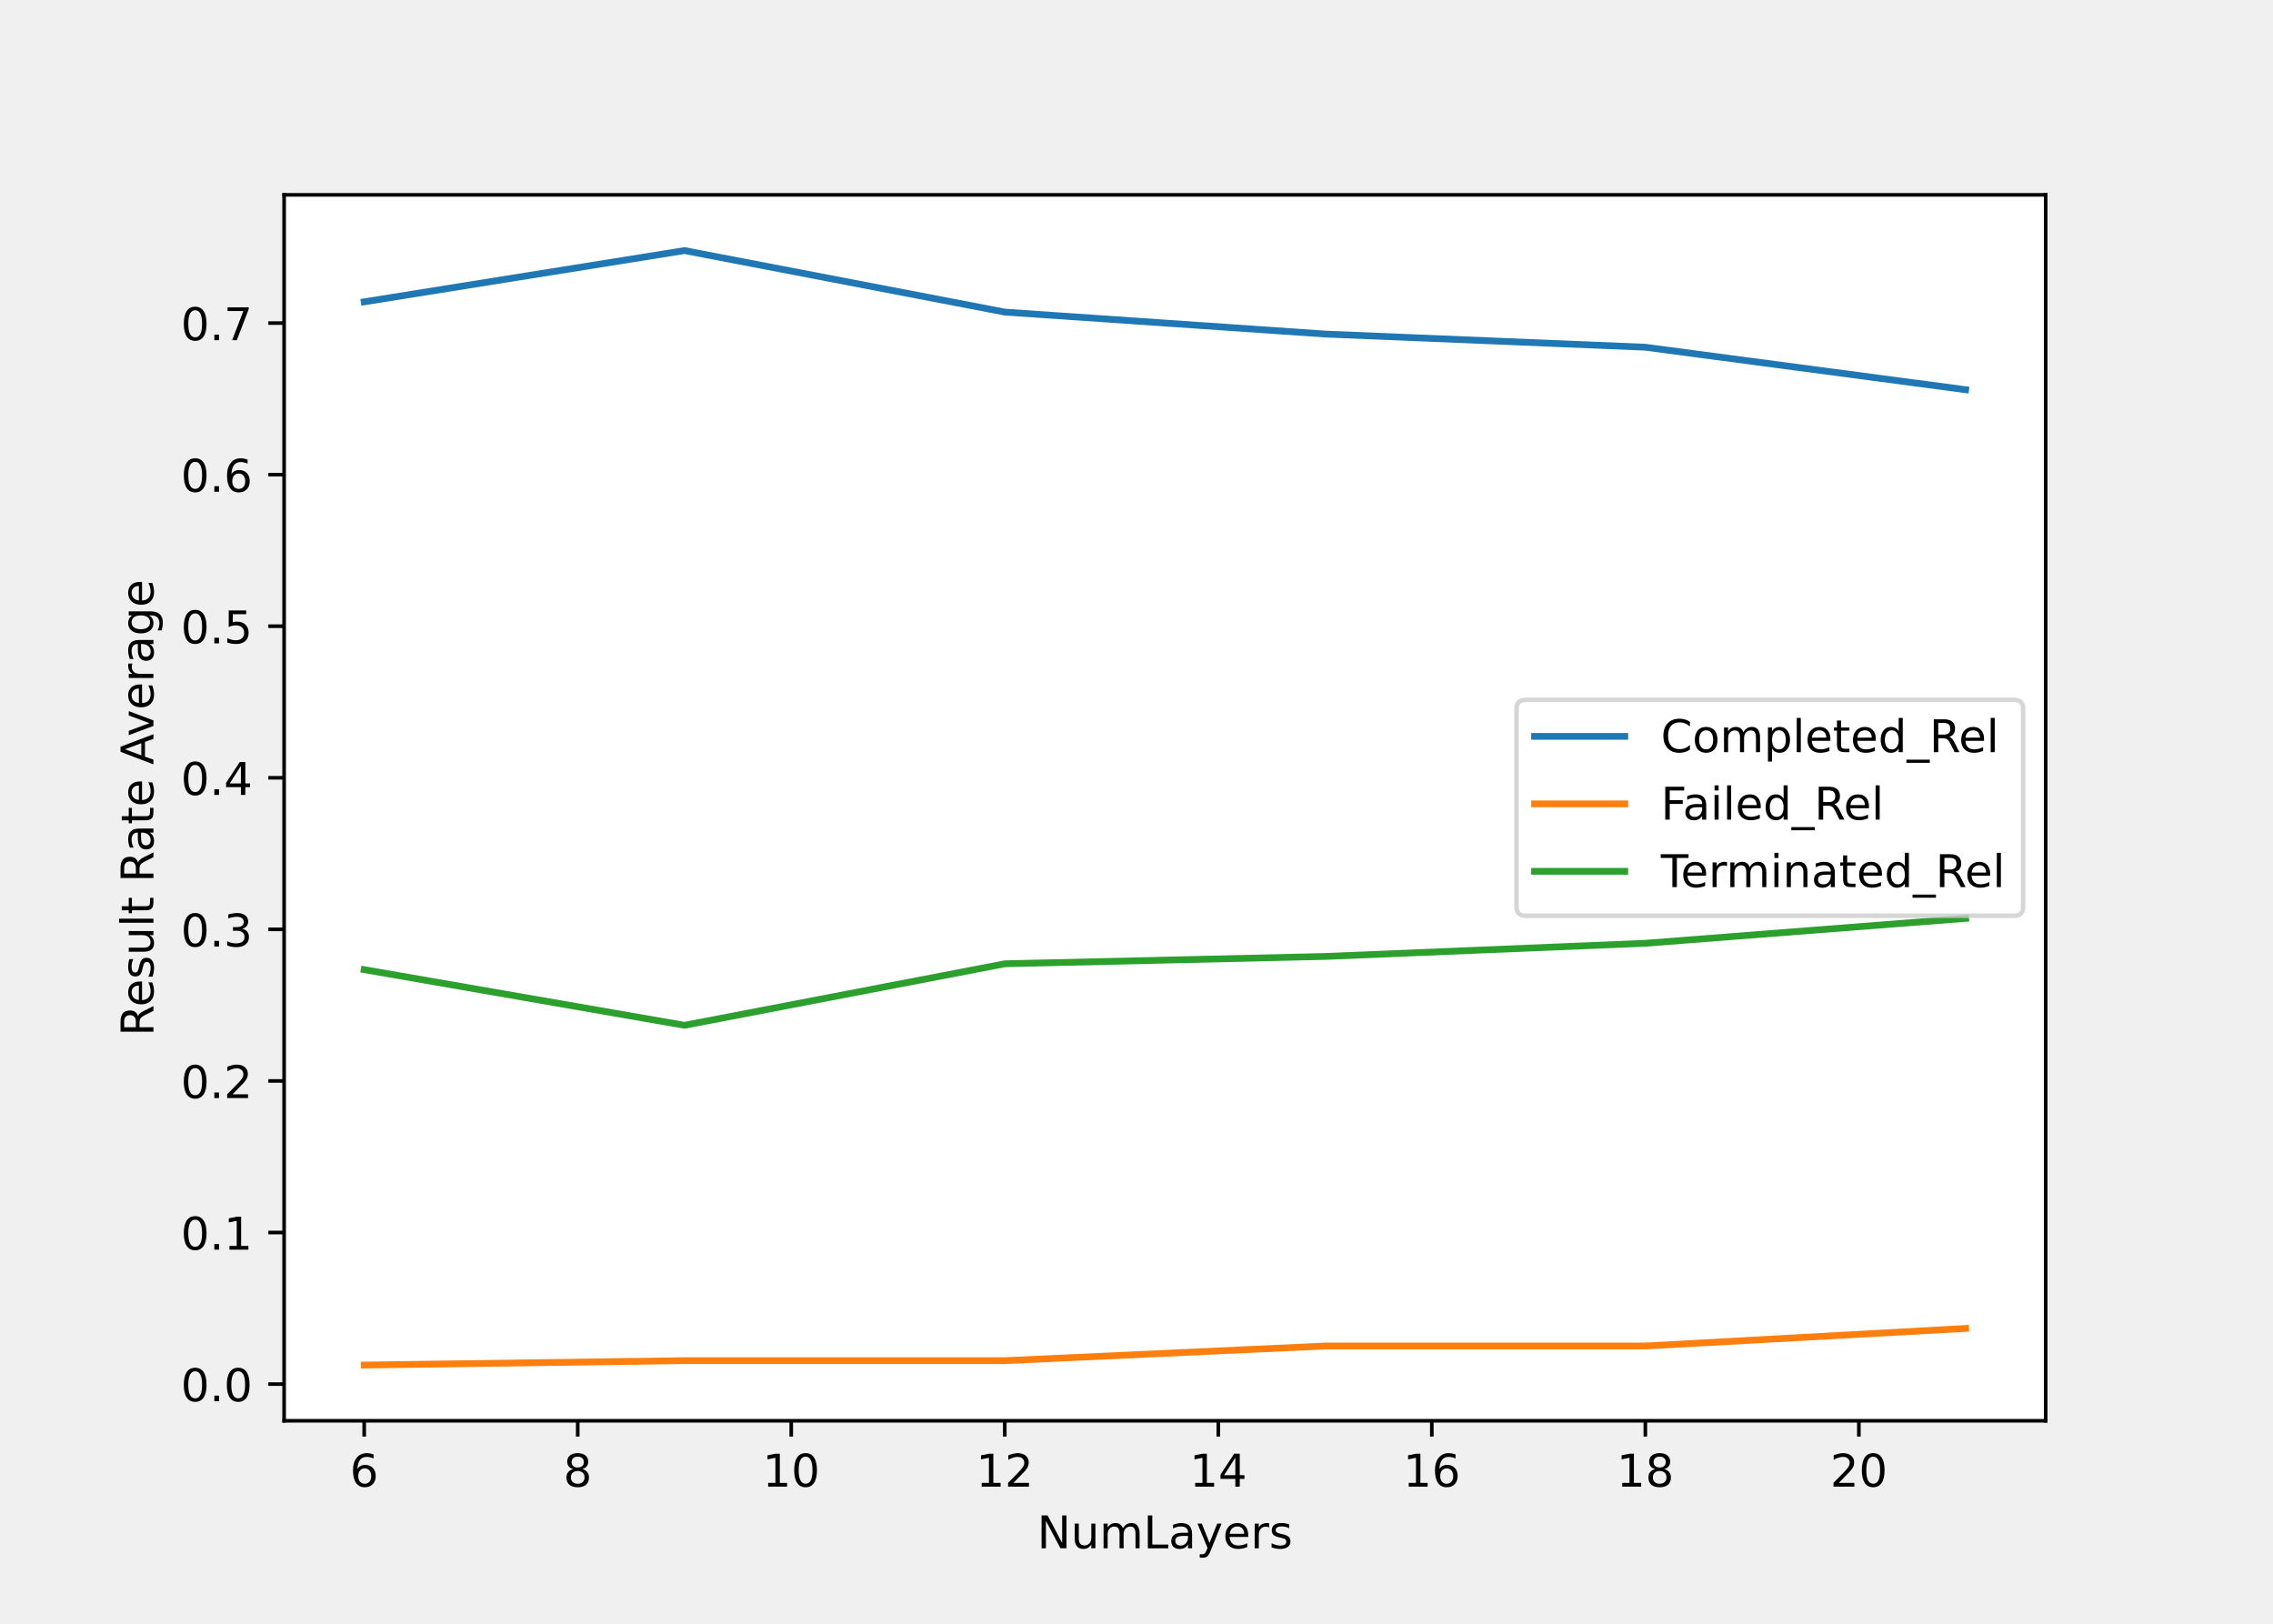
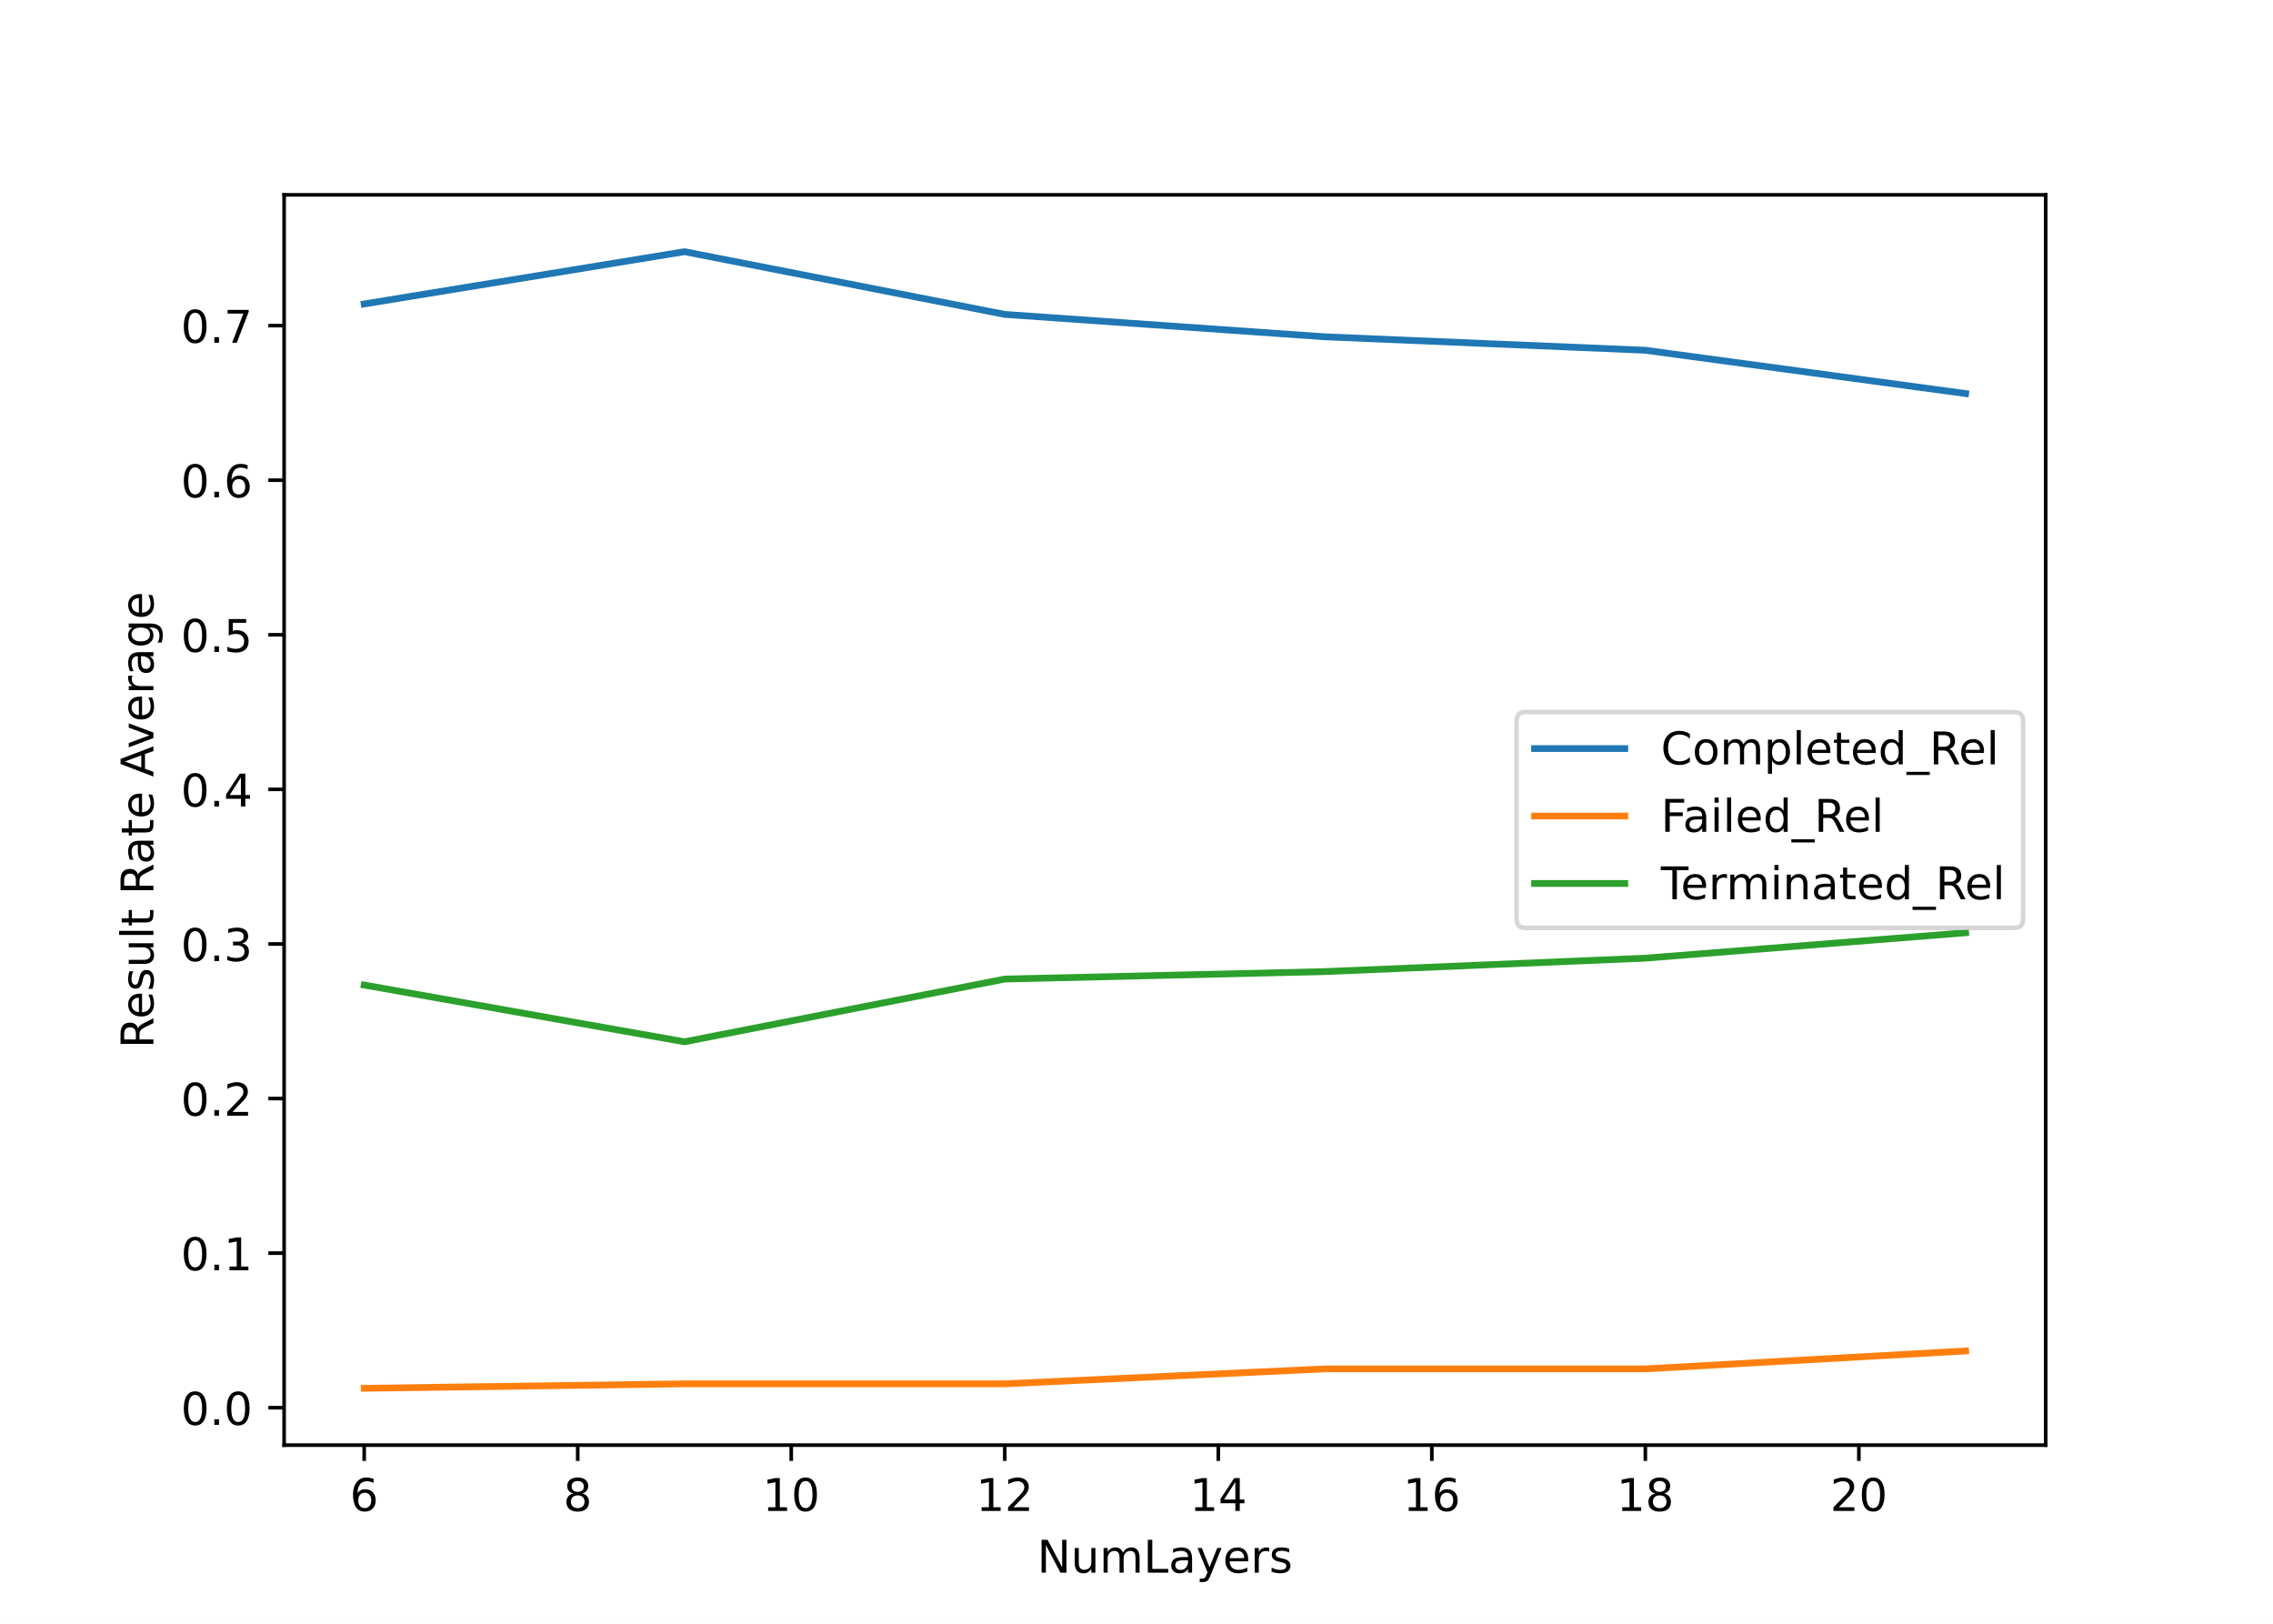
<svg xmlns="http://www.w3.org/2000/svg" xmlns:xlink="http://www.w3.org/1999/xlink" width="504pt" height="360pt" viewBox="0 0 504 360" version="1.1">
  <defs>
    <style type="text/css">*{stroke-linejoin: round; stroke-linecap: butt}</style>
  </defs>
  <g id="figure_1">
    <g id="patch_1">
-       <path d="M 0 360  L 504 360  L 504 0  L 0 0  L 0 360  z " style="fill: none" />
+       <path d="M 0 360  L 504 360  L 504 0  L 0 0  z " style="fill: #ffffff" />
    </g>
    <g id="axes_1">
      <g id="patch_2">
-         <path d="M 63 315  L 453.6 315  L 453.6 43.2  L 63 43.2  z " style="fill: #ffffff" />
+         <path d="M 63 320.4  L 453.6 320.4  L 453.6 43.2  L 63 43.2  z " style="fill: #ffffff" />
      </g>
      <g id="matplotlib.axis_1">
        <g id="xtick_1">
          <g id="line2d_1">
            <defs>
-               <path id="me407fc437b" d="M 0 0  L 0 3.5  " style="stroke: #000000; stroke-width: 0.8" />
-             </defs>
-             <g>
-               <use xlink:href="#me407fc437b" x="80.755" y="315" style="stroke: #000000; stroke-width: 0.8" />
+               <path id="me8f8f155ba" d="M 0 0  L 0 3.5  " style="stroke: #000000; stroke-width: 0.8" />
+             </defs>
+             <g>
+               <use xlink:href="#me8f8f155ba" x="80.755" y="320.4" style="stroke: #000000; stroke-width: 0.8" />
            </g>
          </g>
          <g id="text_1">
-             <g transform="translate(77.5733 329.5984)scale(0.1 -0.1)">
+             <g transform="translate(77.5733 334.9984) scale(0.1 -0.1)">
              <defs>
                <path id="DejaVuSans-36" d="M 2113 2584  Q 1688 2584 1439 2293  Q 1191 2003 1191 1497  Q 1191 994 1439 701  Q 1688 409 2113 409  Q 2538 409 2786 701  Q 3034 994 3034 1497  Q 3034 2003 2786 2293  Q 2538 2584 2113 2584  z M 3366 4563  L 3366 3988  Q 3128 4100 2886 4159  Q 2644 4219 2406 4219  Q 1781 4219 1451 3797  Q 1122 3375 1075 2522  Q 1259 2794 1537 2939  Q 1816 3084 2150 3084  Q 2853 3084 3261 2657  Q 3669 2231 3669 1497  Q 3669 778 3244 343  Q 2819 -91 2113 -91  Q 1303 -91 875 529  Q 447 1150 447 2328  Q 447 3434 972 4092  Q 1497 4750 2381 4750  Q 2619 4750 2861 4703  Q 3103 4656 3366 4563  z " transform="scale(0.015625)" />
              </defs>
              <use xlink:href="#DejaVuSans-36" />
            </g>
          </g>
        </g>
        <g id="xtick_2">
          <g id="line2d_2">
            <g>
-               <use xlink:href="#me407fc437b" x="128.1" y="315" style="stroke: #000000; stroke-width: 0.8" />
+               <use xlink:href="#me8f8f155ba" x="128.1" y="320.4" style="stroke: #000000; stroke-width: 0.8" />
            </g>
          </g>
          <g id="text_2">
-             <g transform="translate(124.9188 329.5984)scale(0.1 -0.1)">
+             <g transform="translate(124.9188 334.9984) scale(0.1 -0.1)">
              <defs>
                <path id="DejaVuSans-38" d="M 2034 2216  Q 1584 2216 1326 1975  Q 1069 1734 1069 1313  Q 1069 891 1326 650  Q 1584 409 2034 409  Q 2484 409 2743 651  Q 3003 894 3003 1313  Q 3003 1734 2745 1975  Q 2488 2216 2034 2216  z M 1403 2484  Q 997 2584 770 2862  Q 544 3141 544 3541  Q 544 4100 942 4425  Q 1341 4750 2034 4750  Q 2731 4750 3128 4425  Q 3525 4100 3525 3541  Q 3525 3141 3298 2862  Q 3072 2584 2669 2484  Q 3125 2378 3379 2068  Q 3634 1759 3634 1313  Q 3634 634 3220 271  Q 2806 -91 2034 -91  Q 1263 -91 848 271  Q 434 634 434 1313  Q 434 1759 690 2068  Q 947 2378 1403 2484  z M 1172 3481  Q 1172 3119 1398 2916  Q 1625 2713 2034 2713  Q 2441 2713 2670 2916  Q 2900 3119 2900 3481  Q 2900 3844 2670 4047  Q 2441 4250 2034 4250  Q 1625 4250 1398 4047  Q 1172 3844 1172 3481  z " transform="scale(0.015625)" />
              </defs>
              <use xlink:href="#DejaVuSans-38" />
            </g>
          </g>
        </g>
        <g id="xtick_3">
          <g id="line2d_3">
            <g>
-               <use xlink:href="#me407fc437b" x="175.445" y="315" style="stroke: #000000; stroke-width: 0.8" />
+               <use xlink:href="#me8f8f155ba" x="175.445" y="320.4" style="stroke: #000000; stroke-width: 0.8" />
            </g>
          </g>
          <g id="text_3">
-             <g transform="translate(169.083 329.5984)scale(0.1 -0.1)">
+             <g transform="translate(169.083 334.9984) scale(0.1 -0.1)">
              <defs>
                <path id="DejaVuSans-31" d="M 794 531  L 1825 531  L 1825 4091  L 703 3866  L 703 4441  L 1819 4666  L 2450 4666  L 2450 531  L 3481 531  L 3481 0  L 794 0  L 794 531  z " transform="scale(0.015625)" />
                <path id="DejaVuSans-30" d="M 2034 4250  Q 1547 4250 1301 3770  Q 1056 3291 1056 2328  Q 1056 1369 1301 889  Q 1547 409 2034 409  Q 2525 409 2770 889  Q 3016 1369 3016 2328  Q 3016 3291 2770 3770  Q 2525 4250 2034 4250  z M 2034 4750  Q 2819 4750 3233 4129  Q 3647 3509 3647 2328  Q 3647 1150 3233 529  Q 2819 -91 2034 -91  Q 1250 -91 836 529  Q 422 1150 422 2328  Q 422 3509 836 4129  Q 1250 4750 2034 4750  z " transform="scale(0.015625)" />
              </defs>
              <use xlink:href="#DejaVuSans-31" />
              <use xlink:href="#DejaVuSans-30" x="63.623" />
            </g>
          </g>
        </g>
        <g id="xtick_4">
          <g id="line2d_4">
            <g>
-               <use xlink:href="#me407fc437b" x="222.791" y="315" style="stroke: #000000; stroke-width: 0.8" />
+               <use xlink:href="#me8f8f155ba" x="222.791" y="320.4" style="stroke: #000000; stroke-width: 0.8" />
            </g>
          </g>
          <g id="text_4">
-             <g transform="translate(216.4284 329.5984)scale(0.1 -0.1)">
+             <g transform="translate(216.4284 334.9984) scale(0.1 -0.1)">
              <defs>
                <path id="DejaVuSans-32" d="M 1228 531  L 3431 531  L 3431 0  L 469 0  L 469 531  Q 828 903 1448 1529  Q 2069 2156 2228 2338  Q 2531 2678 2651 2914  Q 2772 3150 2772 3378  Q 2772 3750 2511 3984  Q 2250 4219 1831 4219  Q 1534 4219 1204 4116  Q 875 4013 500 3803  L 500 4441  Q 881 4594 1212 4672  Q 1544 4750 1819 4750  Q 2544 4750 2975 4387  Q 3406 4025 3406 3419  Q 3406 3131 3298 2873  Q 3191 2616 2906 2266  Q 2828 2175 2409 1742  Q 1991 1309 1228 531  z " transform="scale(0.015625)" />
              </defs>
              <use xlink:href="#DejaVuSans-31" />
              <use xlink:href="#DejaVuSans-32" x="63.623" />
            </g>
          </g>
        </g>
        <g id="xtick_5">
          <g id="line2d_5">
            <g>
-               <use xlink:href="#me407fc437b" x="270.136" y="315" style="stroke: #000000; stroke-width: 0.8" />
+               <use xlink:href="#me8f8f155ba" x="270.136" y="320.4" style="stroke: #000000; stroke-width: 0.8" />
            </g>
          </g>
          <g id="text_5">
-             <g transform="translate(263.7739 329.5984)scale(0.1 -0.1)">
+             <g transform="translate(263.7739 334.9984) scale(0.1 -0.1)">
              <defs>
                <path id="DejaVuSans-34" d="M 2419 4116  L 825 1625  L 2419 1625  L 2419 4116  z M 2253 4666  L 3047 4666  L 3047 1625  L 3713 1625  L 3713 1100  L 3047 1100  L 3047 0  L 2419 0  L 2419 1100  L 313 1100  L 313 1709  L 2253 4666  z " transform="scale(0.015625)" />
              </defs>
              <use xlink:href="#DejaVuSans-31" />
              <use xlink:href="#DejaVuSans-34" x="63.623" />
            </g>
          </g>
        </g>
        <g id="xtick_6">
          <g id="line2d_6">
            <g>
-               <use xlink:href="#me407fc437b" x="317.482" y="315" style="stroke: #000000; stroke-width: 0.8" />
+               <use xlink:href="#me8f8f155ba" x="317.482" y="320.4" style="stroke: #000000; stroke-width: 0.8" />
            </g>
          </g>
          <g id="text_6">
-             <g transform="translate(311.1193 329.5984)scale(0.1 -0.1)">
+             <g transform="translate(311.1193 334.9984) scale(0.1 -0.1)">
              <use xlink:href="#DejaVuSans-31" />
              <use xlink:href="#DejaVuSans-36" x="63.623" />
            </g>
          </g>
        </g>
        <g id="xtick_7">
          <g id="line2d_7">
            <g>
-               <use xlink:href="#me407fc437b" x="364.827" y="315" style="stroke: #000000; stroke-width: 0.8" />
+               <use xlink:href="#me8f8f155ba" x="364.827" y="320.4" style="stroke: #000000; stroke-width: 0.8" />
            </g>
          </g>
          <g id="text_7">
-             <g transform="translate(358.4648 329.5984)scale(0.1 -0.1)">
+             <g transform="translate(358.4648 334.9984) scale(0.1 -0.1)">
              <use xlink:href="#DejaVuSans-31" />
              <use xlink:href="#DejaVuSans-38" x="63.623" />
            </g>
          </g>
        </g>
        <g id="xtick_8">
          <g id="line2d_8">
            <g>
-               <use xlink:href="#me407fc437b" x="412.173" y="315" style="stroke: #000000; stroke-width: 0.8" />
+               <use xlink:href="#me8f8f155ba" x="412.173" y="320.4" style="stroke: #000000; stroke-width: 0.8" />
            </g>
          </g>
          <g id="text_8">
-             <g transform="translate(405.8102 329.5984)scale(0.1 -0.1)">
+             <g transform="translate(405.8102 334.9984) scale(0.1 -0.1)">
              <use xlink:href="#DejaVuSans-32" />
              <use xlink:href="#DejaVuSans-30" x="63.623" />
            </g>
          </g>
        </g>
        <g id="text_9">
-           <g transform="translate(229.9742 343.2766)scale(0.1 -0.1)">
+           <g transform="translate(229.9742 348.6766) scale(0.1 -0.1)">
            <defs>
              <path id="DejaVuSans-4e" d="M 628 4666  L 1478 4666  L 3547 763  L 3547 4666  L 4159 4666  L 4159 0  L 3309 0  L 1241 3903  L 1241 0  L 628 0  L 628 4666  z " transform="scale(0.015625)" />
              <path id="DejaVuSans-75" d="M 544 1381  L 544 3500  L 1119 3500  L 1119 1403  Q 1119 906 1312 657  Q 1506 409 1894 409  Q 2359 409 2629 706  Q 2900 1003 2900 1516  L 2900 3500  L 3475 3500  L 3475 0  L 2900 0  L 2900 538  Q 2691 219 2414 64  Q 2138 -91 1772 -91  Q 1169 -91 856 284  Q 544 659 544 1381  z M 1991 3584  L 1991 3584  z " transform="scale(0.015625)" />
              <path id="DejaVuSans-6d" d="M 3328 2828  Q 3544 3216 3844 3400  Q 4144 3584 4550 3584  Q 5097 3584 5394 3201  Q 5691 2819 5691 2113  L 5691 0  L 5113 0  L 5113 2094  Q 5113 2597 4934 2840  Q 4756 3084 4391 3084  Q 3944 3084 3684 2787  Q 3425 2491 3425 1978  L 3425 0  L 2847 0  L 2847 2094  Q 2847 2600 2669 2842  Q 2491 3084 2119 3084  Q 1678 3084 1418 2786  Q 1159 2488 1159 1978  L 1159 0  L 581 0  L 581 3500  L 1159 3500  L 1159 2956  Q 1356 3278 1631 3431  Q 1906 3584 2284 3584  Q 2666 3584 2933 3390  Q 3200 3197 3328 2828  z " transform="scale(0.015625)" />
              <path id="DejaVuSans-4c" d="M 628 4666  L 1259 4666  L 1259 531  L 3531 531  L 3531 0  L 628 0  L 628 4666  z " transform="scale(0.015625)" />
              <path id="DejaVuSans-61" d="M 2194 1759  Q 1497 1759 1228 1600  Q 959 1441 959 1056  Q 959 750 1161 570  Q 1363 391 1709 391  Q 2188 391 2477 730  Q 2766 1069 2766 1631  L 2766 1759  L 2194 1759  z M 3341 1997  L 3341 0  L 2766 0  L 2766 531  Q 2569 213 2275 61  Q 1981 -91 1556 -91  Q 1019 -91 701 211  Q 384 513 384 1019  Q 384 1609 779 1909  Q 1175 2209 1959 2209  L 2766 2209  L 2766 2266  Q 2766 2663 2505 2880  Q 2244 3097 1772 3097  Q 1472 3097 1187 3025  Q 903 2953 641 2809  L 641 3341  Q 956 3463 1253 3523  Q 1550 3584 1831 3584  Q 2591 3584 2966 3190  Q 3341 2797 3341 1997  z " transform="scale(0.015625)" />
              <path id="DejaVuSans-79" d="M 2059 -325  Q 1816 -950 1584 -1140  Q 1353 -1331 966 -1331  L 506 -1331  L 506 -850  L 844 -850  Q 1081 -850 1212 -737  Q 1344 -625 1503 -206  L 1606 56  L 191 3500  L 800 3500  L 1894 763  L 2988 3500  L 3597 3500  L 2059 -325  z " transform="scale(0.015625)" />
              <path id="DejaVuSans-65" d="M 3597 1894  L 3597 1613  L 953 1613  Q 991 1019 1311 708  Q 1631 397 2203 397  Q 2534 397 2845 478  Q 3156 559 3463 722  L 3463 178  Q 3153 47 2828 -22  Q 2503 -91 2169 -91  Q 1331 -91 842 396  Q 353 884 353 1716  Q 353 2575 817 3079  Q 1281 3584 2069 3584  Q 2775 3584 3186 3129  Q 3597 2675 3597 1894  z M 3022 2063  Q 3016 2534 2758 2815  Q 2500 3097 2075 3097  Q 1594 3097 1305 2825  Q 1016 2553 972 2059  L 3022 2063  z " transform="scale(0.015625)" />
              <path id="DejaVuSans-72" d="M 2631 2963  Q 2534 3019 2420 3045  Q 2306 3072 2169 3072  Q 1681 3072 1420 2755  Q 1159 2438 1159 1844  L 1159 0  L 581 0  L 581 3500  L 1159 3500  L 1159 2956  Q 1341 3275 1631 3429  Q 1922 3584 2338 3584  Q 2397 3584 2469 3576  Q 2541 3569 2628 3553  L 2631 2963  z " transform="scale(0.015625)" />
              <path id="DejaVuSans-73" d="M 2834 3397  L 2834 2853  Q 2591 2978 2328 3040  Q 2066 3103 1784 3103  Q 1356 3103 1142 2972  Q 928 2841 928 2578  Q 928 2378 1081 2264  Q 1234 2150 1697 2047  L 1894 2003  Q 2506 1872 2764 1633  Q 3022 1394 3022 966  Q 3022 478 2636 193  Q 2250 -91 1575 -91  Q 1294 -91 989 -36  Q 684 19 347 128  L 347 722  Q 666 556 975 473  Q 1284 391 1588 391  Q 1994 391 2212 530  Q 2431 669 2431 922  Q 2431 1156 2273 1281  Q 2116 1406 1581 1522  L 1381 1569  Q 847 1681 609 1914  Q 372 2147 372 2553  Q 372 3047 722 3315  Q 1072 3584 1716 3584  Q 2034 3584 2315 3537  Q 2597 3491 2834 3397  z " transform="scale(0.015625)" />
            </defs>
            <use xlink:href="#DejaVuSans-4e" />
            <use xlink:href="#DejaVuSans-75" x="74.805" />
            <use xlink:href="#DejaVuSans-6d" x="138.184" />
            <use xlink:href="#DejaVuSans-4c" x="235.596" />
            <use xlink:href="#DejaVuSans-61" x="291.309" />
            <use xlink:href="#DejaVuSans-79" x="352.588" />
            <use xlink:href="#DejaVuSans-65" x="411.768" />
            <use xlink:href="#DejaVuSans-72" x="473.291" />
            <use xlink:href="#DejaVuSans-73" x="514.404" />
          </g>
        </g>
      </g>
      <g id="matplotlib.axis_2">
        <g id="ytick_1">
          <g id="line2d_9">
            <defs>
-               <path id="m2b4fc4f8f8" d="M 0 0  L -3.5 0  " style="stroke: #000000; stroke-width: 0.8" />
-             </defs>
-             <g>
-               <use xlink:href="#m2b4fc4f8f8" x="63" y="306.866" style="stroke: #000000; stroke-width: 0.8" />
+               <path id="m72967950ba" d="M 0 0  L -3.5 0  " style="stroke: #000000; stroke-width: 0.8" />
+             </defs>
+             <g>
+               <use xlink:href="#m72967950ba" x="63" y="312.105" style="stroke: #000000; stroke-width: 0.8" />
            </g>
          </g>
          <g id="text_10">
-             <g transform="translate(40.09687 310.6657)scale(0.1 -0.1)">
+             <g transform="translate(40.09687 315.9041) scale(0.1 -0.1)">
              <defs>
                <path id="DejaVuSans-2e" d="M 684 794  L 1344 794  L 1344 0  L 684 0  L 684 794  z " transform="scale(0.015625)" />
              </defs>
              <use xlink:href="#DejaVuSans-30" />
              <use xlink:href="#DejaVuSans-2e" x="63.623" />
              <use xlink:href="#DejaVuSans-30" x="95.41" />
            </g>
          </g>
        </g>
        <g id="ytick_2">
          <g id="line2d_10">
            <g>
-               <use xlink:href="#m2b4fc4f8f8" x="63" y="273.261" style="stroke: #000000; stroke-width: 0.8" />
+               <use xlink:href="#m72967950ba" x="63" y="277.832" style="stroke: #000000; stroke-width: 0.8" />
            </g>
          </g>
          <g id="text_11">
-             <g transform="translate(40.09687 277.06)scale(0.1 -0.1)">
+             <g transform="translate(40.09687 281.6308) scale(0.1 -0.1)">
              <use xlink:href="#DejaVuSans-30" />
              <use xlink:href="#DejaVuSans-2e" x="63.623" />
              <use xlink:href="#DejaVuSans-31" x="95.41" />
            </g>
          </g>
        </g>
        <g id="ytick_3">
          <g id="line2d_11">
            <g>
-               <use xlink:href="#m2b4fc4f8f8" x="63" y="239.655" style="stroke: #000000; stroke-width: 0.8" />
+               <use xlink:href="#m72967950ba" x="63" y="243.558" style="stroke: #000000; stroke-width: 0.8" />
            </g>
          </g>
          <g id="text_12">
-             <g transform="translate(40.09687 243.4544)scale(0.1 -0.1)">
+             <g transform="translate(40.09687 247.3574) scale(0.1 -0.1)">
              <use xlink:href="#DejaVuSans-30" />
              <use xlink:href="#DejaVuSans-2e" x="63.623" />
              <use xlink:href="#DejaVuSans-32" x="95.41" />
            </g>
          </g>
        </g>
        <g id="ytick_4">
          <g id="line2d_12">
            <g>
-               <use xlink:href="#m2b4fc4f8f8" x="63" y="206.049" style="stroke: #000000; stroke-width: 0.8" />
+               <use xlink:href="#m72967950ba" x="63" y="209.285" style="stroke: #000000; stroke-width: 0.8" />
            </g>
          </g>
          <g id="text_13">
-             <g transform="translate(40.09687 209.8487)scale(0.1 -0.1)">
+             <g transform="translate(40.09687 213.0841) scale(0.1 -0.1)">
              <defs>
                <path id="DejaVuSans-33" d="M 2597 2516  Q 3050 2419 3304 2112  Q 3559 1806 3559 1356  Q 3559 666 3084 287  Q 2609 -91 1734 -91  Q 1441 -91 1130 -33  Q 819 25 488 141  L 488 750  Q 750 597 1062 519  Q 1375 441 1716 441  Q 2309 441 2620 675  Q 2931 909 2931 1356  Q 2931 1769 2642 2001  Q 2353 2234 1838 2234  L 1294 2234  L 1294 2753  L 1863 2753  Q 2328 2753 2575 2939  Q 2822 3125 2822 3475  Q 2822 3834 2567 4026  Q 2313 4219 1838 4219  Q 1578 4219 1281 4162  Q 984 4106 628 3988  L 628 4550  Q 988 4650 1302 4700  Q 1616 4750 1894 4750  Q 2613 4750 3031 4423  Q 3450 4097 3450 3541  Q 3450 3153 3228 2886  Q 3006 2619 2597 2516  z " transform="scale(0.015625)" />
              </defs>
              <use xlink:href="#DejaVuSans-30" />
              <use xlink:href="#DejaVuSans-2e" x="63.623" />
              <use xlink:href="#DejaVuSans-33" x="95.41" />
            </g>
          </g>
        </g>
        <g id="ytick_5">
          <g id="line2d_13">
            <g>
-               <use xlink:href="#m2b4fc4f8f8" x="63" y="172.444" style="stroke: #000000; stroke-width: 0.8" />
+               <use xlink:href="#m72967950ba" x="63" y="175.012" style="stroke: #000000; stroke-width: 0.8" />
            </g>
          </g>
          <g id="text_14">
-             <g transform="translate(40.09687 176.243)scale(0.1 -0.1)">
+             <g transform="translate(40.09687 178.8108) scale(0.1 -0.1)">
              <use xlink:href="#DejaVuSans-30" />
              <use xlink:href="#DejaVuSans-2e" x="63.623" />
              <use xlink:href="#DejaVuSans-34" x="95.41" />
            </g>
          </g>
        </g>
        <g id="ytick_6">
          <g id="line2d_14">
            <g>
-               <use xlink:href="#m2b4fc4f8f8" x="63" y="138.838" style="stroke: #000000; stroke-width: 0.8" />
+               <use xlink:href="#m72967950ba" x="63" y="140.738" style="stroke: #000000; stroke-width: 0.8" />
            </g>
          </g>
          <g id="text_15">
-             <g transform="translate(40.09687 142.6374)scale(0.1 -0.1)">
+             <g transform="translate(40.09687 144.5375) scale(0.1 -0.1)">
              <defs>
                <path id="DejaVuSans-35" d="M 691 4666  L 3169 4666  L 3169 4134  L 1269 4134  L 1269 2991  Q 1406 3038 1543 3061  Q 1681 3084 1819 3084  Q 2600 3084 3056 2656  Q 3513 2228 3513 1497  Q 3513 744 3044 326  Q 2575 -91 1722 -91  Q 1428 -91 1123 -41  Q 819 9 494 109  L 494 744  Q 775 591 1075 516  Q 1375 441 1709 441  Q 2250 441 2565 725  Q 2881 1009 2881 1497  Q 2881 1984 2565 2268  Q 2250 2553 1709 2553  Q 1456 2553 1204 2497  Q 953 2441 691 2322  L 691 4666  z " transform="scale(0.015625)" />
              </defs>
              <use xlink:href="#DejaVuSans-30" />
              <use xlink:href="#DejaVuSans-2e" x="63.623" />
              <use xlink:href="#DejaVuSans-35" x="95.41" />
            </g>
          </g>
        </g>
        <g id="ytick_7">
          <g id="line2d_15">
            <g>
-               <use xlink:href="#m2b4fc4f8f8" x="63" y="105.232" style="stroke: #000000; stroke-width: 0.8" />
+               <use xlink:href="#m72967950ba" x="63" y="106.465" style="stroke: #000000; stroke-width: 0.8" />
            </g>
          </g>
          <g id="text_16">
-             <g transform="translate(40.09687 109.0317)scale(0.1 -0.1)">
+             <g transform="translate(40.09687 110.2641) scale(0.1 -0.1)">
              <use xlink:href="#DejaVuSans-30" />
              <use xlink:href="#DejaVuSans-2e" x="63.623" />
              <use xlink:href="#DejaVuSans-36" x="95.41" />
            </g>
          </g>
        </g>
        <g id="ytick_8">
          <g id="line2d_16">
            <g>
-               <use xlink:href="#m2b4fc4f8f8" x="63" y="71.627" style="stroke: #000000; stroke-width: 0.8" />
+               <use xlink:href="#m72967950ba" x="63" y="72.192" style="stroke: #000000; stroke-width: 0.8" />
            </g>
          </g>
          <g id="text_17">
-             <g transform="translate(40.09687 75.42604)scale(0.1 -0.1)">
+             <g transform="translate(40.09687 75.99081) scale(0.1 -0.1)">
              <defs>
                <path id="DejaVuSans-37" d="M 525 4666  L 3525 4666  L 3525 4397  L 1831 0  L 1172 0  L 2766 4134  L 525 4134  L 525 4666  z " transform="scale(0.015625)" />
              </defs>
              <use xlink:href="#DejaVuSans-30" />
              <use xlink:href="#DejaVuSans-2e" x="63.623" />
              <use xlink:href="#DejaVuSans-37" x="95.41" />
            </g>
          </g>
        </g>
        <g id="text_18">
-           <g transform="translate(34.01719 229.7219)rotate(-90)scale(0.1 -0.1)">
+           <g transform="translate(34.01719 232.4219) rotate(-90) scale(0.1 -0.1)">
            <defs>
              <path id="DejaVuSans-52" d="M 2841 2188  Q 3044 2119 3236 1894  Q 3428 1669 3622 1275  L 4263 0  L 3584 0  L 2988 1197  Q 2756 1666 2539 1819  Q 2322 1972 1947 1972  L 1259 1972  L 1259 0  L 628 0  L 628 4666  L 2053 4666  Q 2853 4666 3247 4331  Q 3641 3997 3641 3322  Q 3641 2881 3436 2590  Q 3231 2300 2841 2188  z M 1259 4147  L 1259 2491  L 2053 2491  Q 2509 2491 2742 2702  Q 2975 2913 2975 3322  Q 2975 3731 2742 3939  Q 2509 4147 2053 4147  L 1259 4147  z " transform="scale(0.015625)" />
              <path id="DejaVuSans-6c" d="M 603 4863  L 1178 4863  L 1178 0  L 603 0  L 603 4863  z " transform="scale(0.015625)" />
              <path id="DejaVuSans-74" d="M 1172 4494  L 1172 3500  L 2356 3500  L 2356 3053  L 1172 3053  L 1172 1153  Q 1172 725 1289 603  Q 1406 481 1766 481  L 2356 481  L 2356 0  L 1766 0  Q 1100 0 847 248  Q 594 497 594 1153  L 594 3053  L 172 3053  L 172 3500  L 594 3500  L 594 4494  L 1172 4494  z " transform="scale(0.015625)" />
              <path id="DejaVuSans-20" transform="scale(0.015625)" />
              <path id="DejaVuSans-41" d="M 2188 4044  L 1331 1722  L 3047 1722  L 2188 4044  z M 1831 4666  L 2547 4666  L 4325 0  L 3669 0  L 3244 1197  L 1141 1197  L 716 0  L 50 0  L 1831 4666  z " transform="scale(0.015625)" />
              <path id="DejaVuSans-76" d="M 191 3500  L 800 3500  L 1894 563  L 2988 3500  L 3597 3500  L 2284 0  L 1503 0  L 191 3500  z " transform="scale(0.015625)" />
              <path id="DejaVuSans-67" d="M 2906 1791  Q 2906 2416 2648 2759  Q 2391 3103 1925 3103  Q 1463 3103 1205 2759  Q 947 2416 947 1791  Q 947 1169 1205 825  Q 1463 481 1925 481  Q 2391 481 2648 825  Q 2906 1169 2906 1791  z M 3481 434  Q 3481 -459 3084 -895  Q 2688 -1331 1869 -1331  Q 1566 -1331 1297 -1286  Q 1028 -1241 775 -1147  L 775 -588  Q 1028 -725 1275 -790  Q 1522 -856 1778 -856  Q 2344 -856 2625 -561  Q 2906 -266 2906 331  L 2906 616  Q 2728 306 2450 153  Q 2172 0 1784 0  Q 1141 0 747 490  Q 353 981 353 1791  Q 353 2603 747 3093  Q 1141 3584 1784 3584  Q 2172 3584 2450 3431  Q 2728 3278 2906 2969  L 2906 3500  L 3481 3500  L 3481 434  z " transform="scale(0.015625)" />
            </defs>
            <use xlink:href="#DejaVuSans-52" />
            <use xlink:href="#DejaVuSans-65" x="64.982" />
            <use xlink:href="#DejaVuSans-73" x="126.506" />
            <use xlink:href="#DejaVuSans-75" x="178.605" />
            <use xlink:href="#DejaVuSans-6c" x="241.984" />
            <use xlink:href="#DejaVuSans-74" x="269.768" />
            <use xlink:href="#DejaVuSans-20" x="308.977" />
            <use xlink:href="#DejaVuSans-52" x="340.764" />
            <use xlink:href="#DejaVuSans-61" x="407.996" />
            <use xlink:href="#DejaVuSans-74" x="469.275" />
            <use xlink:href="#DejaVuSans-65" x="508.484" />
            <use xlink:href="#DejaVuSans-20" x="570.008" />
            <use xlink:href="#DejaVuSans-41" x="601.795" />
            <use xlink:href="#DejaVuSans-76" x="664.328" />
            <use xlink:href="#DejaVuSans-65" x="723.508" />
            <use xlink:href="#DejaVuSans-72" x="785.031" />
            <use xlink:href="#DejaVuSans-61" x="826.145" />
            <use xlink:href="#DejaVuSans-67" x="887.424" />
            <use xlink:href="#DejaVuSans-65" x="950.9" />
          </g>
        </g>
      </g>
      <g id="line2d_17">
-         <path d="M 80.755 66.919  L 151.773 55.555  L 222.791 69.192  L 293.809 74.062  L 364.827 76.984  L 435.845 86.4  " clip-path="url(#pa2a26145ba)" style="fill: none; stroke: #1f77b4; stroke-width: 1.5; stroke-linecap: square" />
+         <path d="M 80.755 67.39  L 151.773 55.8  L 222.791 69.708  L 293.809 74.675  L 364.827 77.655  L 435.845 87.259  " clip-path="url(#pd836e5f334)" style="fill: none; stroke: #1f77b4; stroke-width: 1.5; stroke-linecap: square" />
      </g>
      <g id="line2d_18">
-         <path d="M 80.755 302.645  L 151.773 301.671  L 222.791 301.671  L 293.809 298.424  L 364.827 298.424  L 435.845 294.528  " clip-path="url(#pa2a26145ba)" style="fill: none; stroke: #ff7f0e; stroke-width: 1.5; stroke-linecap: square" />
+         <path d="M 80.755 307.8  L 151.773 306.807  L 222.791 306.807  L 293.809 303.495  L 364.827 303.495  L 435.845 299.521  " clip-path="url(#pd836e5f334)" style="fill: none; stroke: #ff7f0e; stroke-width: 1.5; stroke-linecap: square" />
      </g>
      <g id="line2d_19">
-         <path d="M 80.755 214.979  L 151.773 227.317  L 222.791 213.68  L 293.809 212.056  L 364.827 209.134  L 435.845 203.614  " clip-path="url(#pa2a26145ba)" style="fill: none; stroke: #2ca02c; stroke-width: 1.5; stroke-linecap: square" />
+         <path d="M 80.755 218.391  L 151.773 230.975  L 222.791 217.067  L 293.809 215.411  L 364.827 212.431  L 435.845 206.801  " clip-path="url(#pd836e5f334)" style="fill: none; stroke: #2ca02c; stroke-width: 1.5; stroke-linecap: square" />
      </g>
      <g id="patch_3">
-         <path d="M 63 315  L 63 43.2  " style="fill: none; stroke: #000000; stroke-width: 0.8; stroke-linejoin: miter; stroke-linecap: square" />
+         <path d="M 63 320.4  L 63 43.2  " style="fill: none; stroke: #000000; stroke-width: 0.8; stroke-linejoin: miter; stroke-linecap: square" />
      </g>
      <g id="patch_4">
-         <path d="M 453.6 315  L 453.6 43.2  " style="fill: none; stroke: #000000; stroke-width: 0.8; stroke-linejoin: miter; stroke-linecap: square" />
+         <path d="M 453.6 320.4  L 453.6 43.2  " style="fill: none; stroke: #000000; stroke-width: 0.8; stroke-linejoin: miter; stroke-linecap: square" />
      </g>
      <g id="patch_5">
-         <path d="M 63 315  L 453.6 315  " style="fill: none; stroke: #000000; stroke-width: 0.8; stroke-linejoin: miter; stroke-linecap: square" />
+         <path d="M 63 320.4  L 453.6 320.4  " style="fill: none; stroke: #000000; stroke-width: 0.8; stroke-linejoin: miter; stroke-linecap: square" />
      </g>
      <g id="patch_6">
        <path d="M 63 43.2  L 453.6 43.2  " style="fill: none; stroke: #000000; stroke-width: 0.8; stroke-linejoin: miter; stroke-linecap: square" />
      </g>
      <g id="legend_1">
        <g id="patch_7">
-           <path d="M 338.267 203.034  L 446.6 203.034  Q 448.6 203.034 448.6 201.034  L 448.6 157.166  Q 448.6 155.166 446.6 155.166  L 338.267 155.166  Q 336.267 155.166 336.267 157.166  L 336.267 201.034  Q 336.267 203.034 338.267 203.034  z " style="fill: #ffffff; opacity: 0.8; stroke: #cccccc; stroke-linejoin: miter" />
+           <path d="M 338.267 205.734  L 446.6 205.734  Q 448.6 205.734 448.6 203.734  L 448.6 159.866  Q 448.6 157.866 446.6 157.866  L 338.267 157.866  Q 336.267 157.866 336.267 159.866  L 336.267 203.734  Q 336.267 205.734 338.267 205.734  z " style="fill: #ffffff; opacity: 0.8; stroke: #cccccc; stroke-linejoin: miter" />
        </g>
        <g id="line2d_20">
-           <path d="M 340.267 163.264  L 350.267 163.264  L 360.267 163.264  " style="fill: none; stroke: #1f77b4; stroke-width: 1.5; stroke-linecap: square" />
+           <path d="M 340.267 165.964  L 350.267 165.964  L 360.267 165.964  " style="fill: none; stroke: #1f77b4; stroke-width: 1.5; stroke-linecap: square" />
        </g>
        <g id="text_19">
-           <g transform="translate(368.2672 166.7641)scale(0.1 -0.1)">
+           <g transform="translate(368.2672 169.4641) scale(0.1 -0.1)">
            <defs>
              <path id="DejaVuSans-43" d="M 4122 4306  L 4122 3641  Q 3803 3938 3442 4084  Q 3081 4231 2675 4231  Q 1875 4231 1450 3742  Q 1025 3253 1025 2328  Q 1025 1406 1450 917  Q 1875 428 2675 428  Q 3081 428 3442 575  Q 3803 722 4122 1019  L 4122 359  Q 3791 134 3420 21  Q 3050 -91 2638 -91  Q 1578 -91 968 557  Q 359 1206 359 2328  Q 359 3453 968 4101  Q 1578 4750 2638 4750  Q 3056 4750 3426 4639  Q 3797 4528 4122 4306  z " transform="scale(0.015625)" />
              <path id="DejaVuSans-6f" d="M 1959 3097  Q 1497 3097 1228 2736  Q 959 2375 959 1747  Q 959 1119 1226 758  Q 1494 397 1959 397  Q 2419 397 2687 759  Q 2956 1122 2956 1747  Q 2956 2369 2687 2733  Q 2419 3097 1959 3097  z M 1959 3584  Q 2709 3584 3137 3096  Q 3566 2609 3566 1747  Q 3566 888 3137 398  Q 2709 -91 1959 -91  Q 1206 -91 779 398  Q 353 888 353 1747  Q 353 2609 779 3096  Q 1206 3584 1959 3584  z " transform="scale(0.015625)" />
              <path id="DejaVuSans-70" d="M 1159 525  L 1159 -1331  L 581 -1331  L 581 3500  L 1159 3500  L 1159 2969  Q 1341 3281 1617 3432  Q 1894 3584 2278 3584  Q 2916 3584 3314 3078  Q 3713 2572 3713 1747  Q 3713 922 3314 415  Q 2916 -91 2278 -91  Q 1894 -91 1617 61  Q 1341 213 1159 525  z M 3116 1747  Q 3116 2381 2855 2742  Q 2594 3103 2138 3103  Q 1681 3103 1420 2742  Q 1159 2381 1159 1747  Q 1159 1113 1420 752  Q 1681 391 2138 391  Q 2594 391 2855 752  Q 3116 1113 3116 1747  z " transform="scale(0.015625)" />
              <path id="DejaVuSans-64" d="M 2906 2969  L 2906 4863  L 3481 4863  L 3481 0  L 2906 0  L 2906 525  Q 2725 213 2448 61  Q 2172 -91 1784 -91  Q 1150 -91 751 415  Q 353 922 353 1747  Q 353 2572 751 3078  Q 1150 3584 1784 3584  Q 2172 3584 2448 3432  Q 2725 3281 2906 2969  z M 947 1747  Q 947 1113 1208 752  Q 1469 391 1925 391  Q 2381 391 2643 752  Q 2906 1113 2906 1747  Q 2906 2381 2643 2742  Q 2381 3103 1925 3103  Q 1469 3103 1208 2742  Q 947 2381 947 1747  z " transform="scale(0.015625)" />
              <path id="DejaVuSans-5f" d="M 3263 -1063  L 3263 -1509  L -63 -1509  L -63 -1063  L 3263 -1063  z " transform="scale(0.015625)" />
            </defs>
            <use xlink:href="#DejaVuSans-43" />
            <use xlink:href="#DejaVuSans-6f" x="69.824" />
            <use xlink:href="#DejaVuSans-6d" x="131.006" />
            <use xlink:href="#DejaVuSans-70" x="228.418" />
            <use xlink:href="#DejaVuSans-6c" x="291.895" />
            <use xlink:href="#DejaVuSans-65" x="319.678" />
            <use xlink:href="#DejaVuSans-74" x="381.201" />
            <use xlink:href="#DejaVuSans-65" x="420.41" />
            <use xlink:href="#DejaVuSans-64" x="481.934" />
            <use xlink:href="#DejaVuSans-5f" x="545.41" />
            <use xlink:href="#DejaVuSans-52" x="595.41" />
            <use xlink:href="#DejaVuSans-65" x="660.393" />
            <use xlink:href="#DejaVuSans-6c" x="721.916" />
          </g>
        </g>
        <g id="line2d_21">
-           <path d="M 340.267 178.22  L 350.267 178.22  L 360.267 178.22  " style="fill: none; stroke: #ff7f0e; stroke-width: 1.5; stroke-linecap: square" />
+           <path d="M 340.267 180.92  L 350.267 180.92  L 360.267 180.92  " style="fill: none; stroke: #ff7f0e; stroke-width: 1.5; stroke-linecap: square" />
        </g>
        <g id="text_20">
-           <g transform="translate(368.2672 181.7203)scale(0.1 -0.1)">
+           <g transform="translate(368.2672 184.4203) scale(0.1 -0.1)">
            <defs>
              <path id="DejaVuSans-46" d="M 628 4666  L 3309 4666  L 3309 4134  L 1259 4134  L 1259 2759  L 3109 2759  L 3109 2228  L 1259 2228  L 1259 0  L 628 0  L 628 4666  z " transform="scale(0.015625)" />
              <path id="DejaVuSans-69" d="M 603 3500  L 1178 3500  L 1178 0  L 603 0  L 603 3500  z M 603 4863  L 1178 4863  L 1178 4134  L 603 4134  L 603 4863  z " transform="scale(0.015625)" />
            </defs>
            <use xlink:href="#DejaVuSans-46" />
            <use xlink:href="#DejaVuSans-61" x="48.395" />
            <use xlink:href="#DejaVuSans-69" x="109.674" />
            <use xlink:href="#DejaVuSans-6c" x="137.457" />
            <use xlink:href="#DejaVuSans-65" x="165.24" />
            <use xlink:href="#DejaVuSans-64" x="226.764" />
            <use xlink:href="#DejaVuSans-5f" x="290.24" />
            <use xlink:href="#DejaVuSans-52" x="340.24" />
            <use xlink:href="#DejaVuSans-65" x="405.223" />
            <use xlink:href="#DejaVuSans-6c" x="466.746" />
          </g>
        </g>
        <g id="line2d_22">
-           <path d="M 340.267 193.177  L 350.267 193.177  L 360.267 193.177  " style="fill: none; stroke: #2ca02c; stroke-width: 1.5; stroke-linecap: square" />
+           <path d="M 340.267 195.877  L 350.267 195.877  L 360.267 195.877  " style="fill: none; stroke: #2ca02c; stroke-width: 1.5; stroke-linecap: square" />
        </g>
        <g id="text_21">
-           <g transform="translate(368.2672 196.6766)scale(0.1 -0.1)">
+           <g transform="translate(368.2672 199.3766) scale(0.1 -0.1)">
            <defs>
              <path id="DejaVuSans-54" d="M -19 4666  L 3928 4666  L 3928 4134  L 2272 4134  L 2272 0  L 1638 0  L 1638 4134  L -19 4134  L -19 4666  z " transform="scale(0.015625)" />
              <path id="DejaVuSans-6e" d="M 3513 2113  L 3513 0  L 2938 0  L 2938 2094  Q 2938 2591 2744 2837  Q 2550 3084 2163 3084  Q 1697 3084 1428 2787  Q 1159 2491 1159 1978  L 1159 0  L 581 0  L 581 3500  L 1159 3500  L 1159 2956  Q 1366 3272 1645 3428  Q 1925 3584 2291 3584  Q 2894 3584 3203 3211  Q 3513 2838 3513 2113  z " transform="scale(0.015625)" />
            </defs>
            <use xlink:href="#DejaVuSans-54" />
            <use xlink:href="#DejaVuSans-65" x="44.084" />
            <use xlink:href="#DejaVuSans-72" x="105.607" />
            <use xlink:href="#DejaVuSans-6d" x="144.971" />
            <use xlink:href="#DejaVuSans-69" x="242.383" />
            <use xlink:href="#DejaVuSans-6e" x="270.166" />
            <use xlink:href="#DejaVuSans-61" x="333.545" />
            <use xlink:href="#DejaVuSans-74" x="394.824" />
            <use xlink:href="#DejaVuSans-65" x="434.033" />
            <use xlink:href="#DejaVuSans-64" x="495.557" />
            <use xlink:href="#DejaVuSans-5f" x="559.033" />
            <use xlink:href="#DejaVuSans-52" x="609.033" />
            <use xlink:href="#DejaVuSans-65" x="674.016" />
            <use xlink:href="#DejaVuSans-6c" x="735.539" />
          </g>
        </g>
      </g>
    </g>
  </g>
  <defs>
-     <clipPath id="pa2a26145ba">
-       <rect x="63" y="43.2" width="390.6" height="271.8" />
+     <clipPath id="pd836e5f334">
+       <rect x="63" y="43.2" width="390.6" height="277.2" />
    </clipPath>
  </defs>
</svg>
